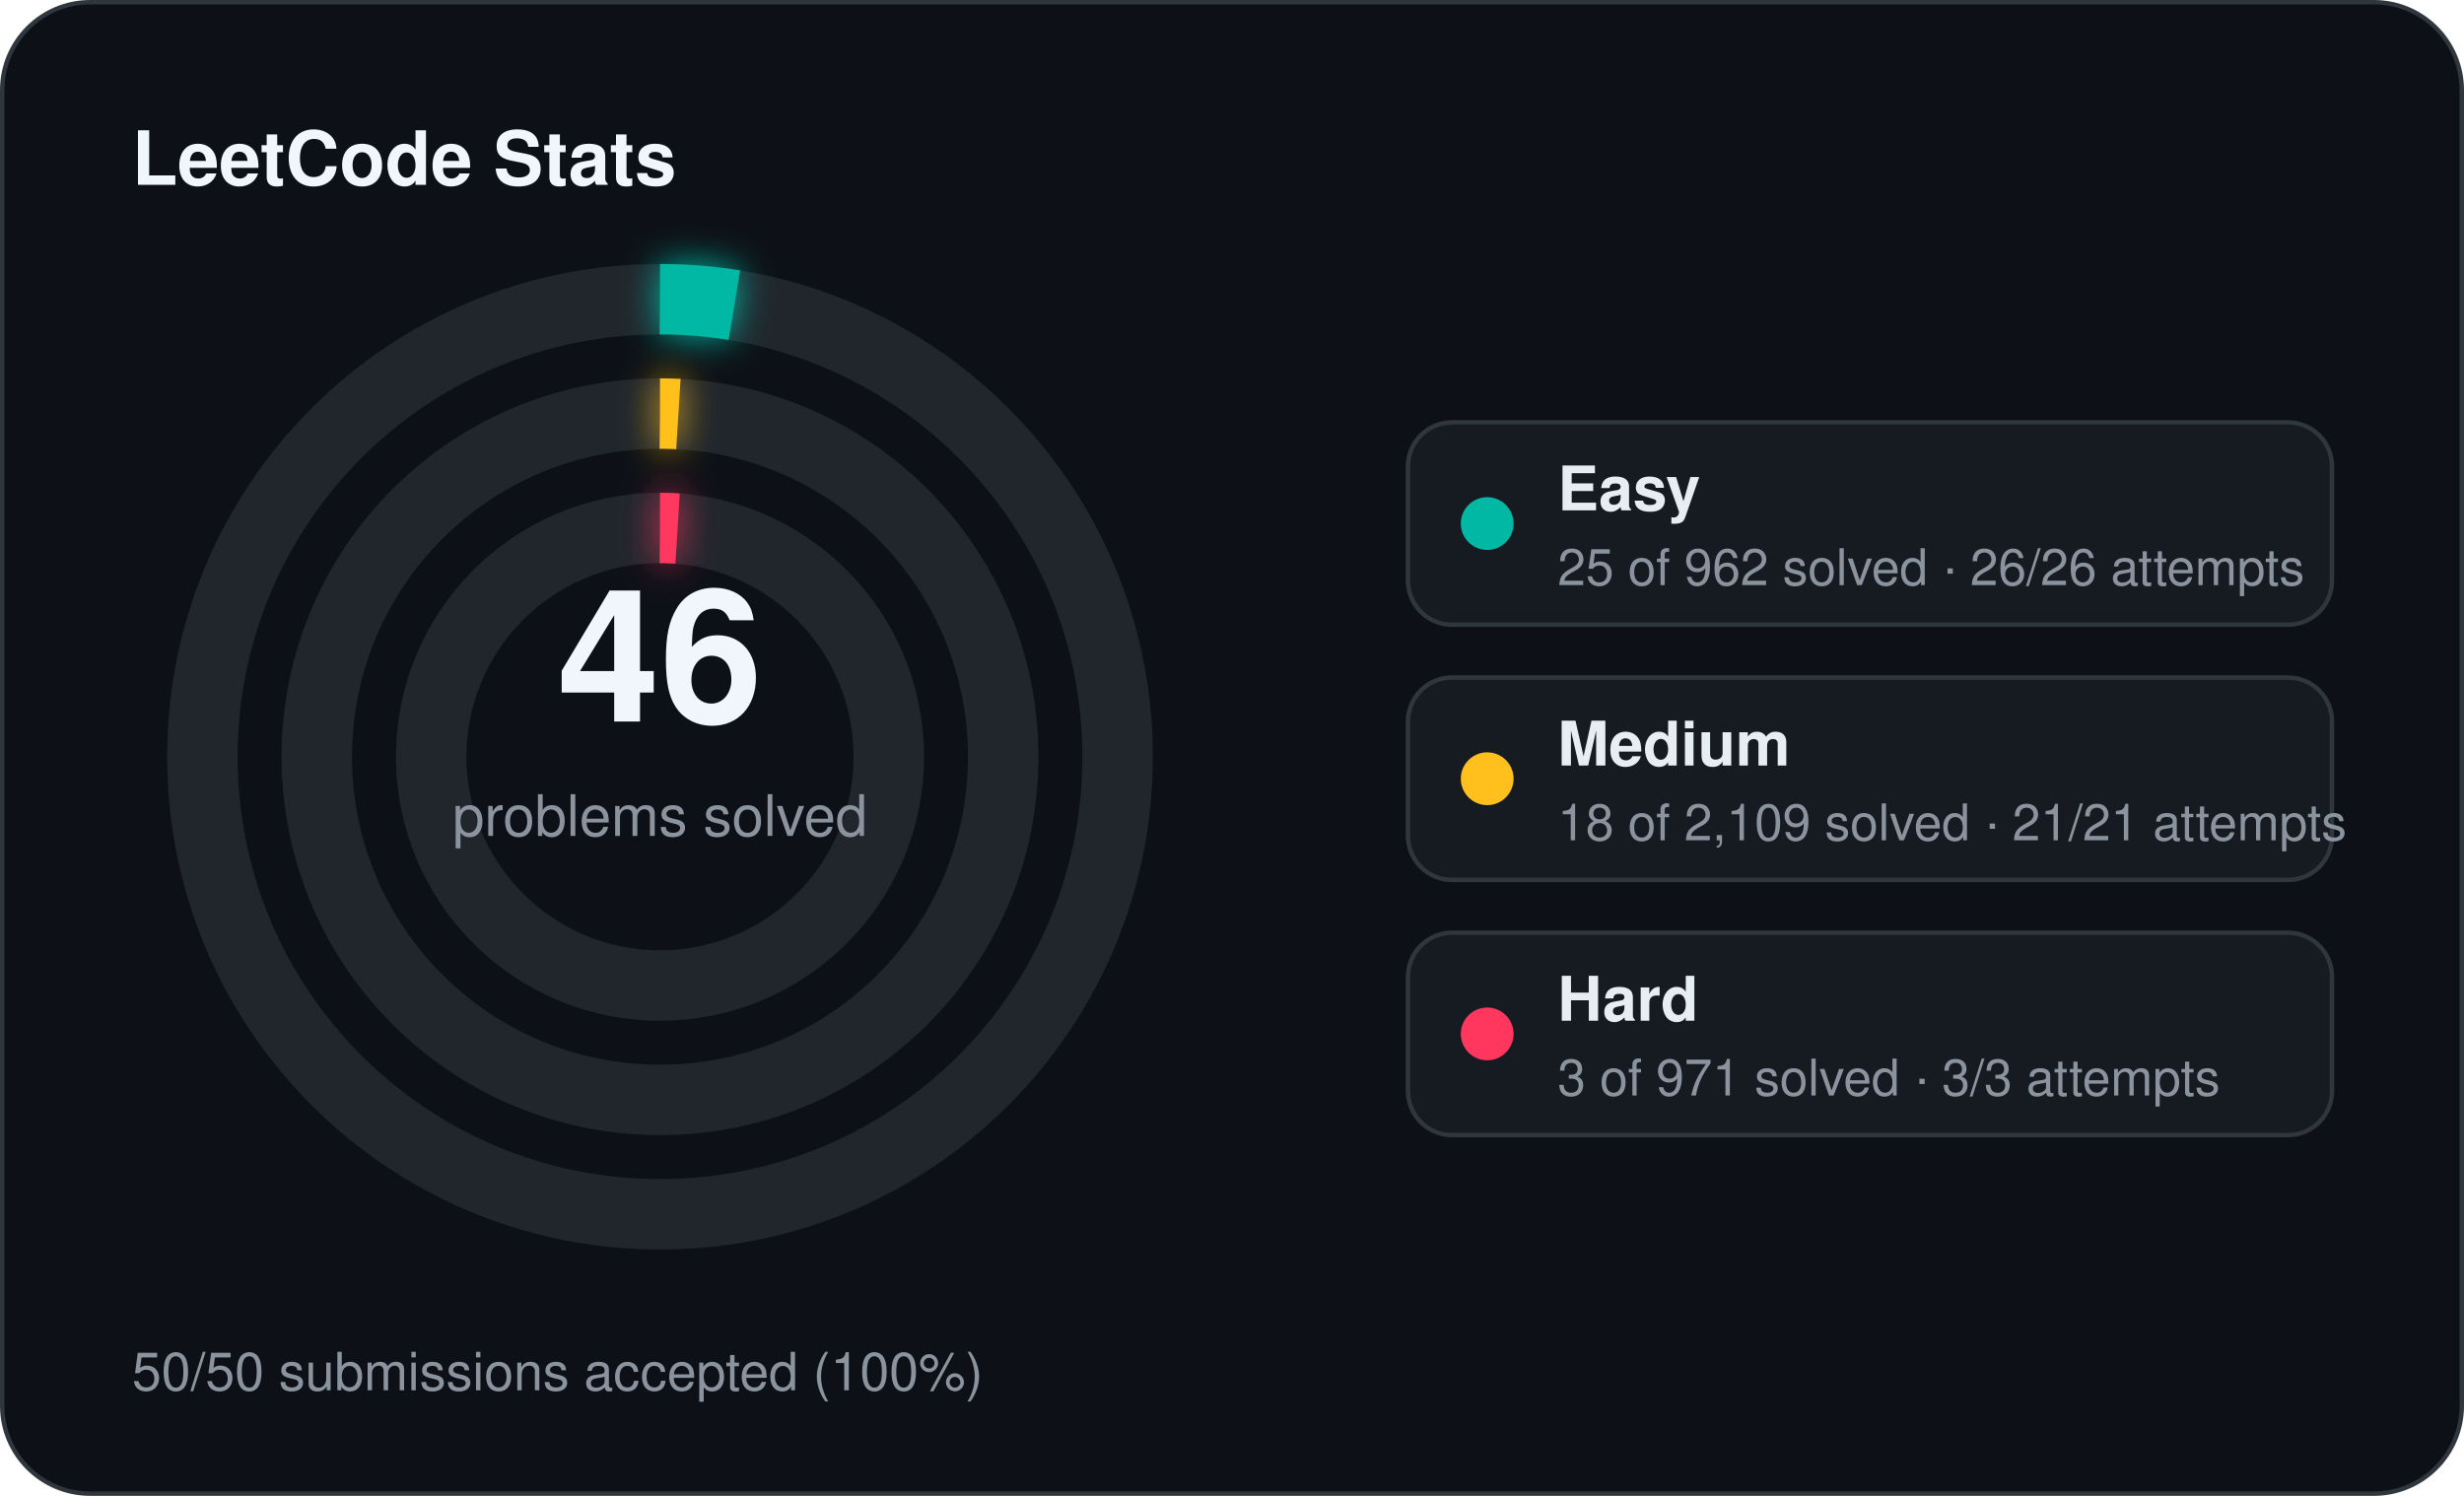
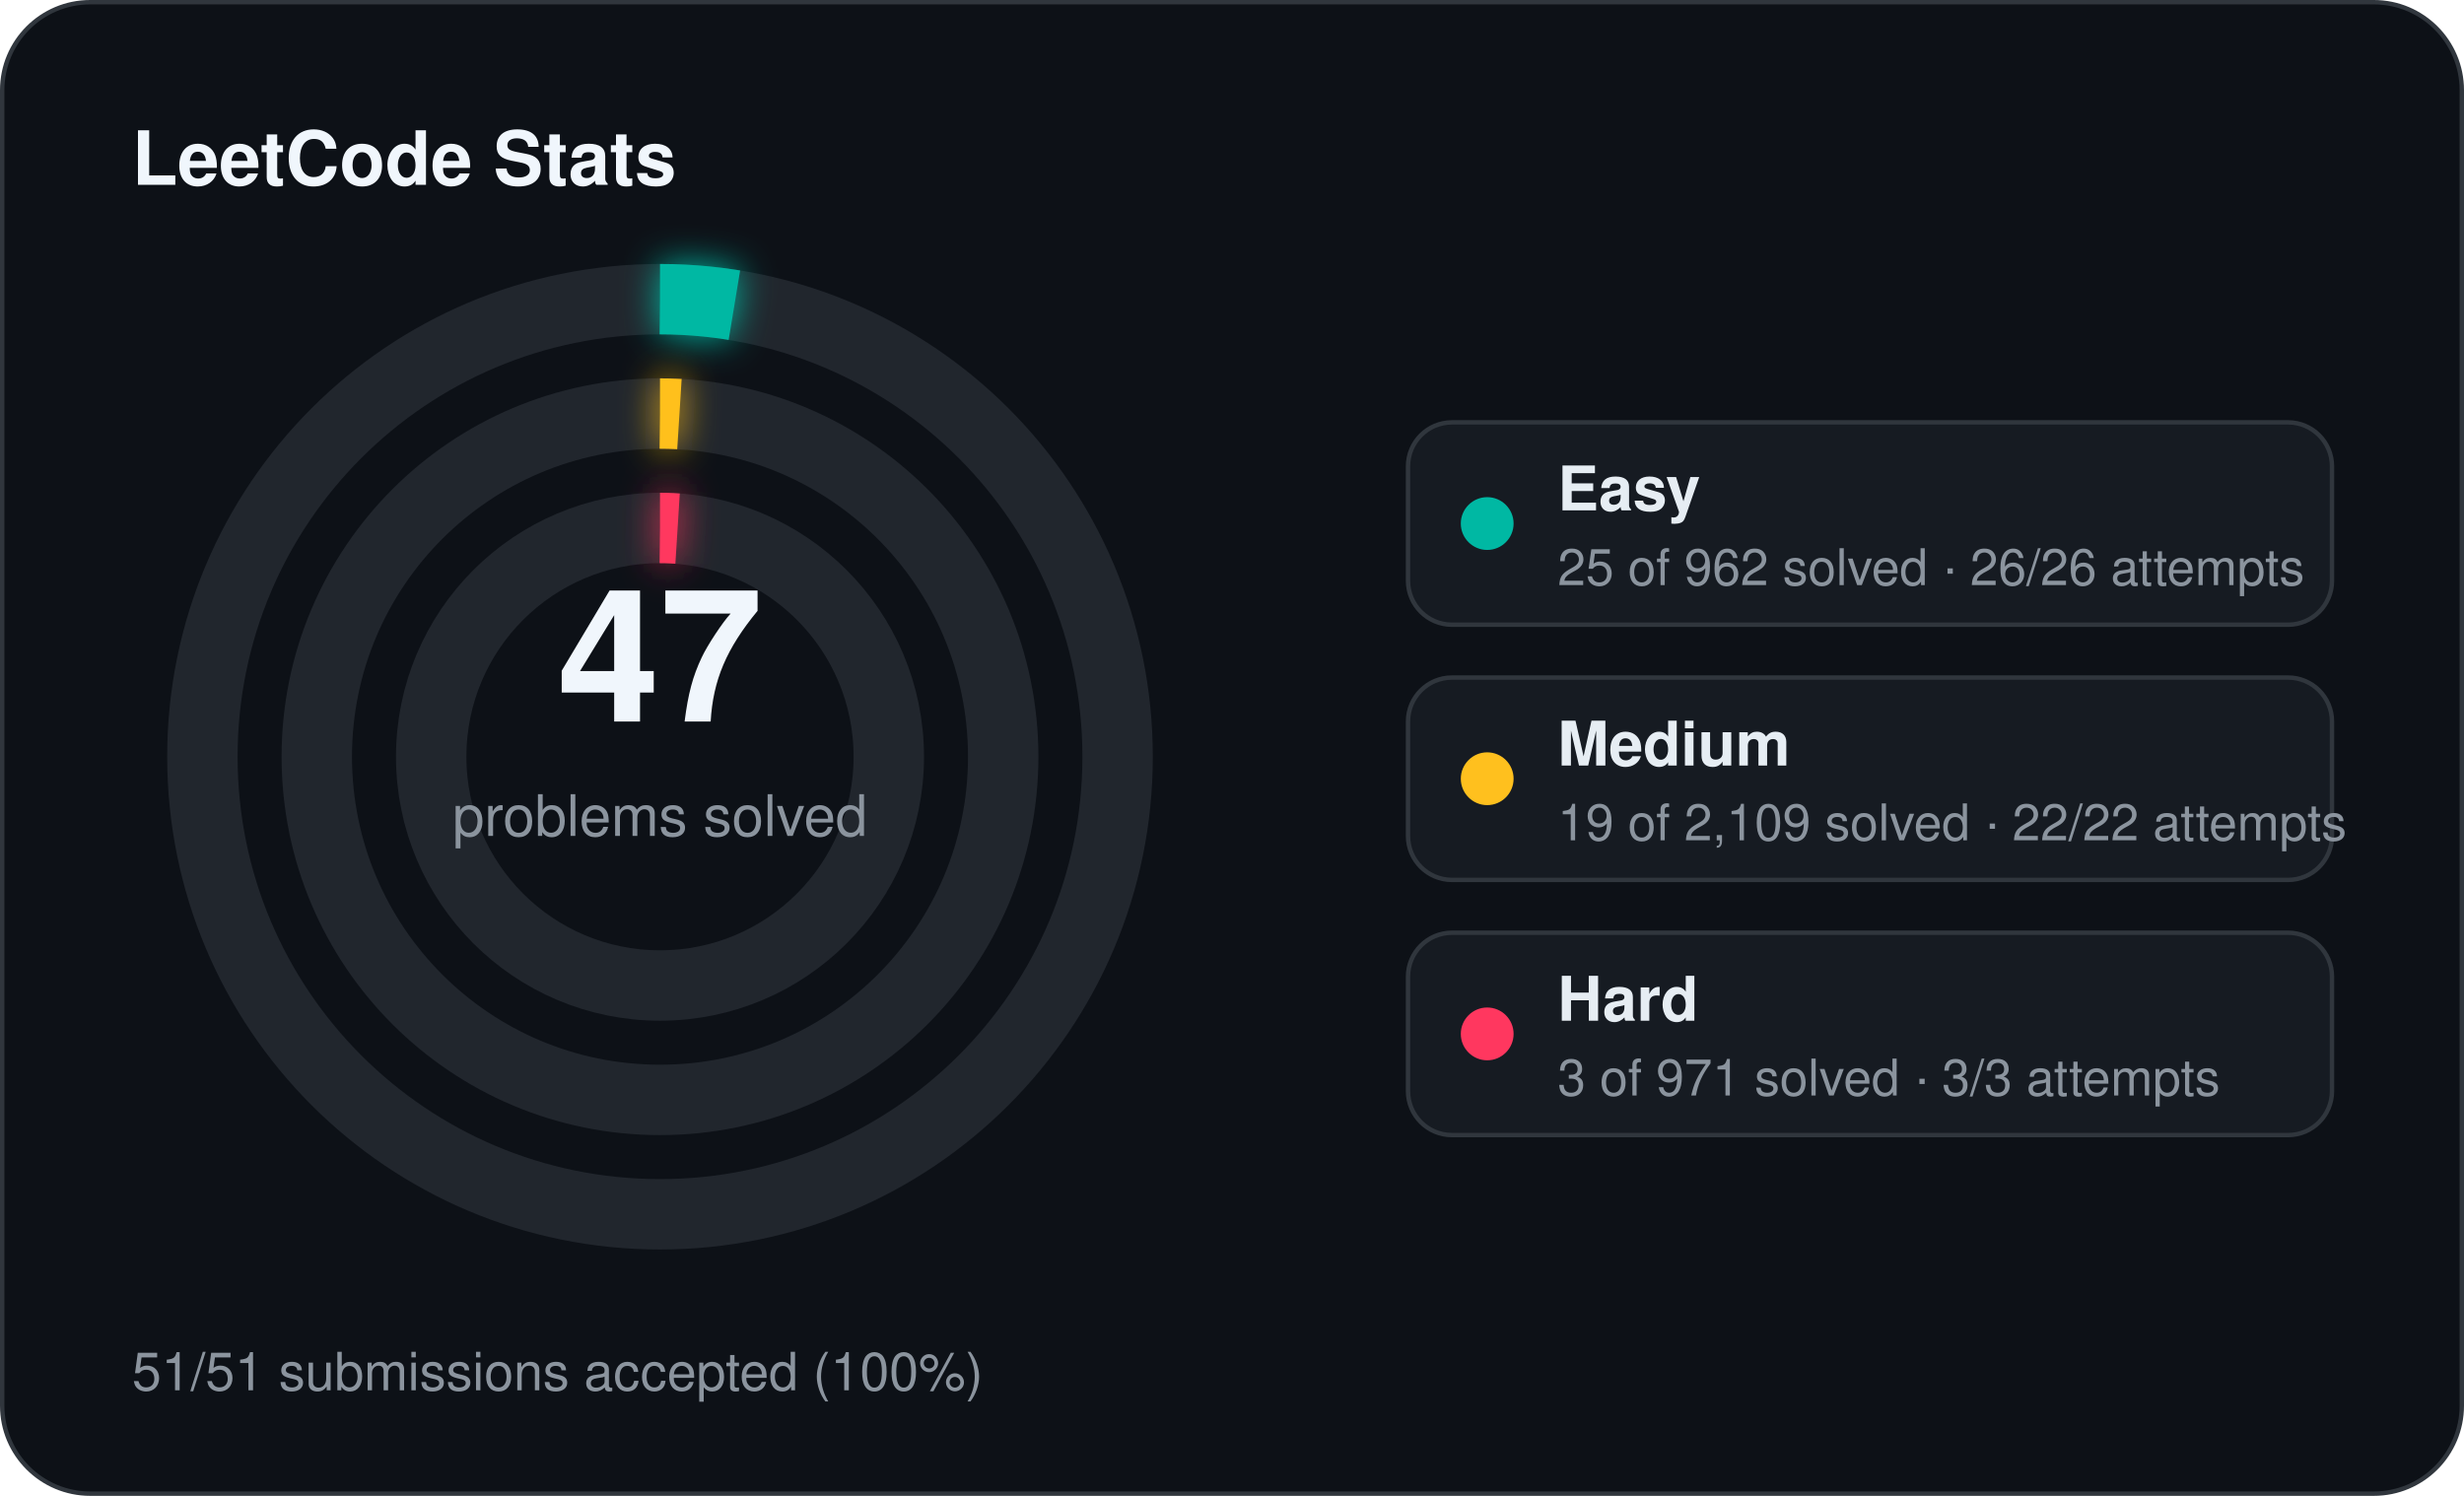
<svg xmlns="http://www.w3.org/2000/svg" width="560" height="340" viewBox="0 0 560 340">
  <defs>
    <filter id="stats-glow" x="-60%" y="-60%" width="220%" height="220%">
      <feGaussianBlur stdDeviation="4" result="blur" />
      <feMerge>
        <feMergeNode in="blur" />
        <feMergeNode in="SourceGraphic" />
      </feMerge>
    </filter>
  </defs>
  <rect x="0.5" y="0.5" width="559" height="339" rx="20" fill="#0d1117" stroke="#30363d" stroke-width="1" />
  <text x="30" y="42" fill="#f0f6fc" font-family="Segoe UI, Helvetica, Arial, sans-serif" font-size="17" font-weight="700">LeetCode Stats</text>
  <circle cx="150" cy="172" r="104" fill="none" stroke="#21262d" stroke-width="16" />
  <circle cx="150" cy="172" r="104" fill="none" stroke="#00b8a3" stroke-width="16" stroke-linecap="butt" stroke-dasharray="16.98 653.45" transform="rotate(-90 150 172)" filter="url(#stats-glow)" />
  <circle cx="150" cy="172" r="78" fill="none" stroke="#21262d" stroke-width="16" />
-   <circle cx="150" cy="172" r="78" fill="none" stroke="#ffc01e" stroke-width="16" stroke-linecap="butt" stroke-dasharray="4.18 490.09" transform="rotate(-90 150 172)" filter="url(#stats-glow)" />
+   <circle cx="150" cy="172" r="78" fill="none" stroke="#ffc01e" stroke-width="16" stroke-linecap="butt" stroke-dasharray="4.42 490.09" transform="rotate(-90 150 172)" filter="url(#stats-glow)" />
  <circle cx="150" cy="172" r="52" fill="none" stroke="#21262d" stroke-width="16" />
  <circle cx="150" cy="172" r="52" fill="none" stroke="#ff375f" stroke-width="16" stroke-linecap="butt" stroke-dasharray="4.00 326.73" transform="rotate(-90 150 172)" filter="url(#stats-glow)" />
-   <text x="150" y="164" text-anchor="middle" fill="#f0f6fc" font-family="Segoe UI, Helvetica, Arial, sans-serif" font-size="42" font-weight="700">46</text>
+   <text x="150" y="164" text-anchor="middle" fill="#f0f6fc" font-family="Segoe UI, Helvetica, Arial, sans-serif" font-size="42" font-weight="700">47</text>
  <text x="150" y="190" text-anchor="middle" fill="#8b949e" font-family="Segoe UI, Helvetica, Arial, sans-serif" font-size="13">problems solved</text>
  <rect x="320" y="96" width="210" height="46" rx="10" fill="#161b22" stroke="#30363d" stroke-width="1" />
  <circle cx="338" cy="119" r="6" fill="#00b8a3" />
  <text x="354" y="116" fill="#e6edf3" font-family="Segoe UI, Helvetica, Arial, sans-serif" font-size="14" font-weight="600">Easy</text>
  <text x="354" y="133" fill="#8b949e" font-family="Segoe UI, Helvetica, Arial, sans-serif" font-size="11.5">25 of 962 solved · 26/26 attempts</text>
  <rect x="320" y="154" width="210" height="46" rx="10" fill="#161b22" stroke="#30363d" stroke-width="1" />
  <circle cx="338" cy="177" r="6" fill="#ffc01e" />
  <text x="354" y="174" fill="#e6edf3" font-family="Segoe UI, Helvetica, Arial, sans-serif" font-size="14" font-weight="600">Medium</text>
-   <text x="354" y="191" fill="#8b949e" font-family="Segoe UI, Helvetica, Arial, sans-serif" font-size="11.5">18 of 2,109 solved · 21/21 attempts</text>
+   <text x="354" y="191" fill="#8b949e" font-family="Segoe UI, Helvetica, Arial, sans-serif" font-size="11.5">19 of 2,109 solved · 22/22 attempts</text>
  <rect x="320" y="212" width="210" height="46" rx="10" fill="#161b22" stroke="#30363d" stroke-width="1" />
  <circle cx="338" cy="235" r="6" fill="#ff375f" />
  <text x="354" y="232" fill="#e6edf3" font-family="Segoe UI, Helvetica, Arial, sans-serif" font-size="14" font-weight="600">Hard</text>
  <text x="354" y="249" fill="#8b949e" font-family="Segoe UI, Helvetica, Arial, sans-serif" font-size="11.5">3 of 971 solved · 3/3 attempts</text>
-   <text x="30" y="316" fill="#8b949e" font-family="Segoe UI, Helvetica, Arial, sans-serif" font-size="12">50/50 submissions accepted (100%)</text>
+   <text x="30" y="316" fill="#8b949e" font-family="Segoe UI, Helvetica, Arial, sans-serif" font-size="12">51/51 submissions accepted (100%)</text>
</svg>
